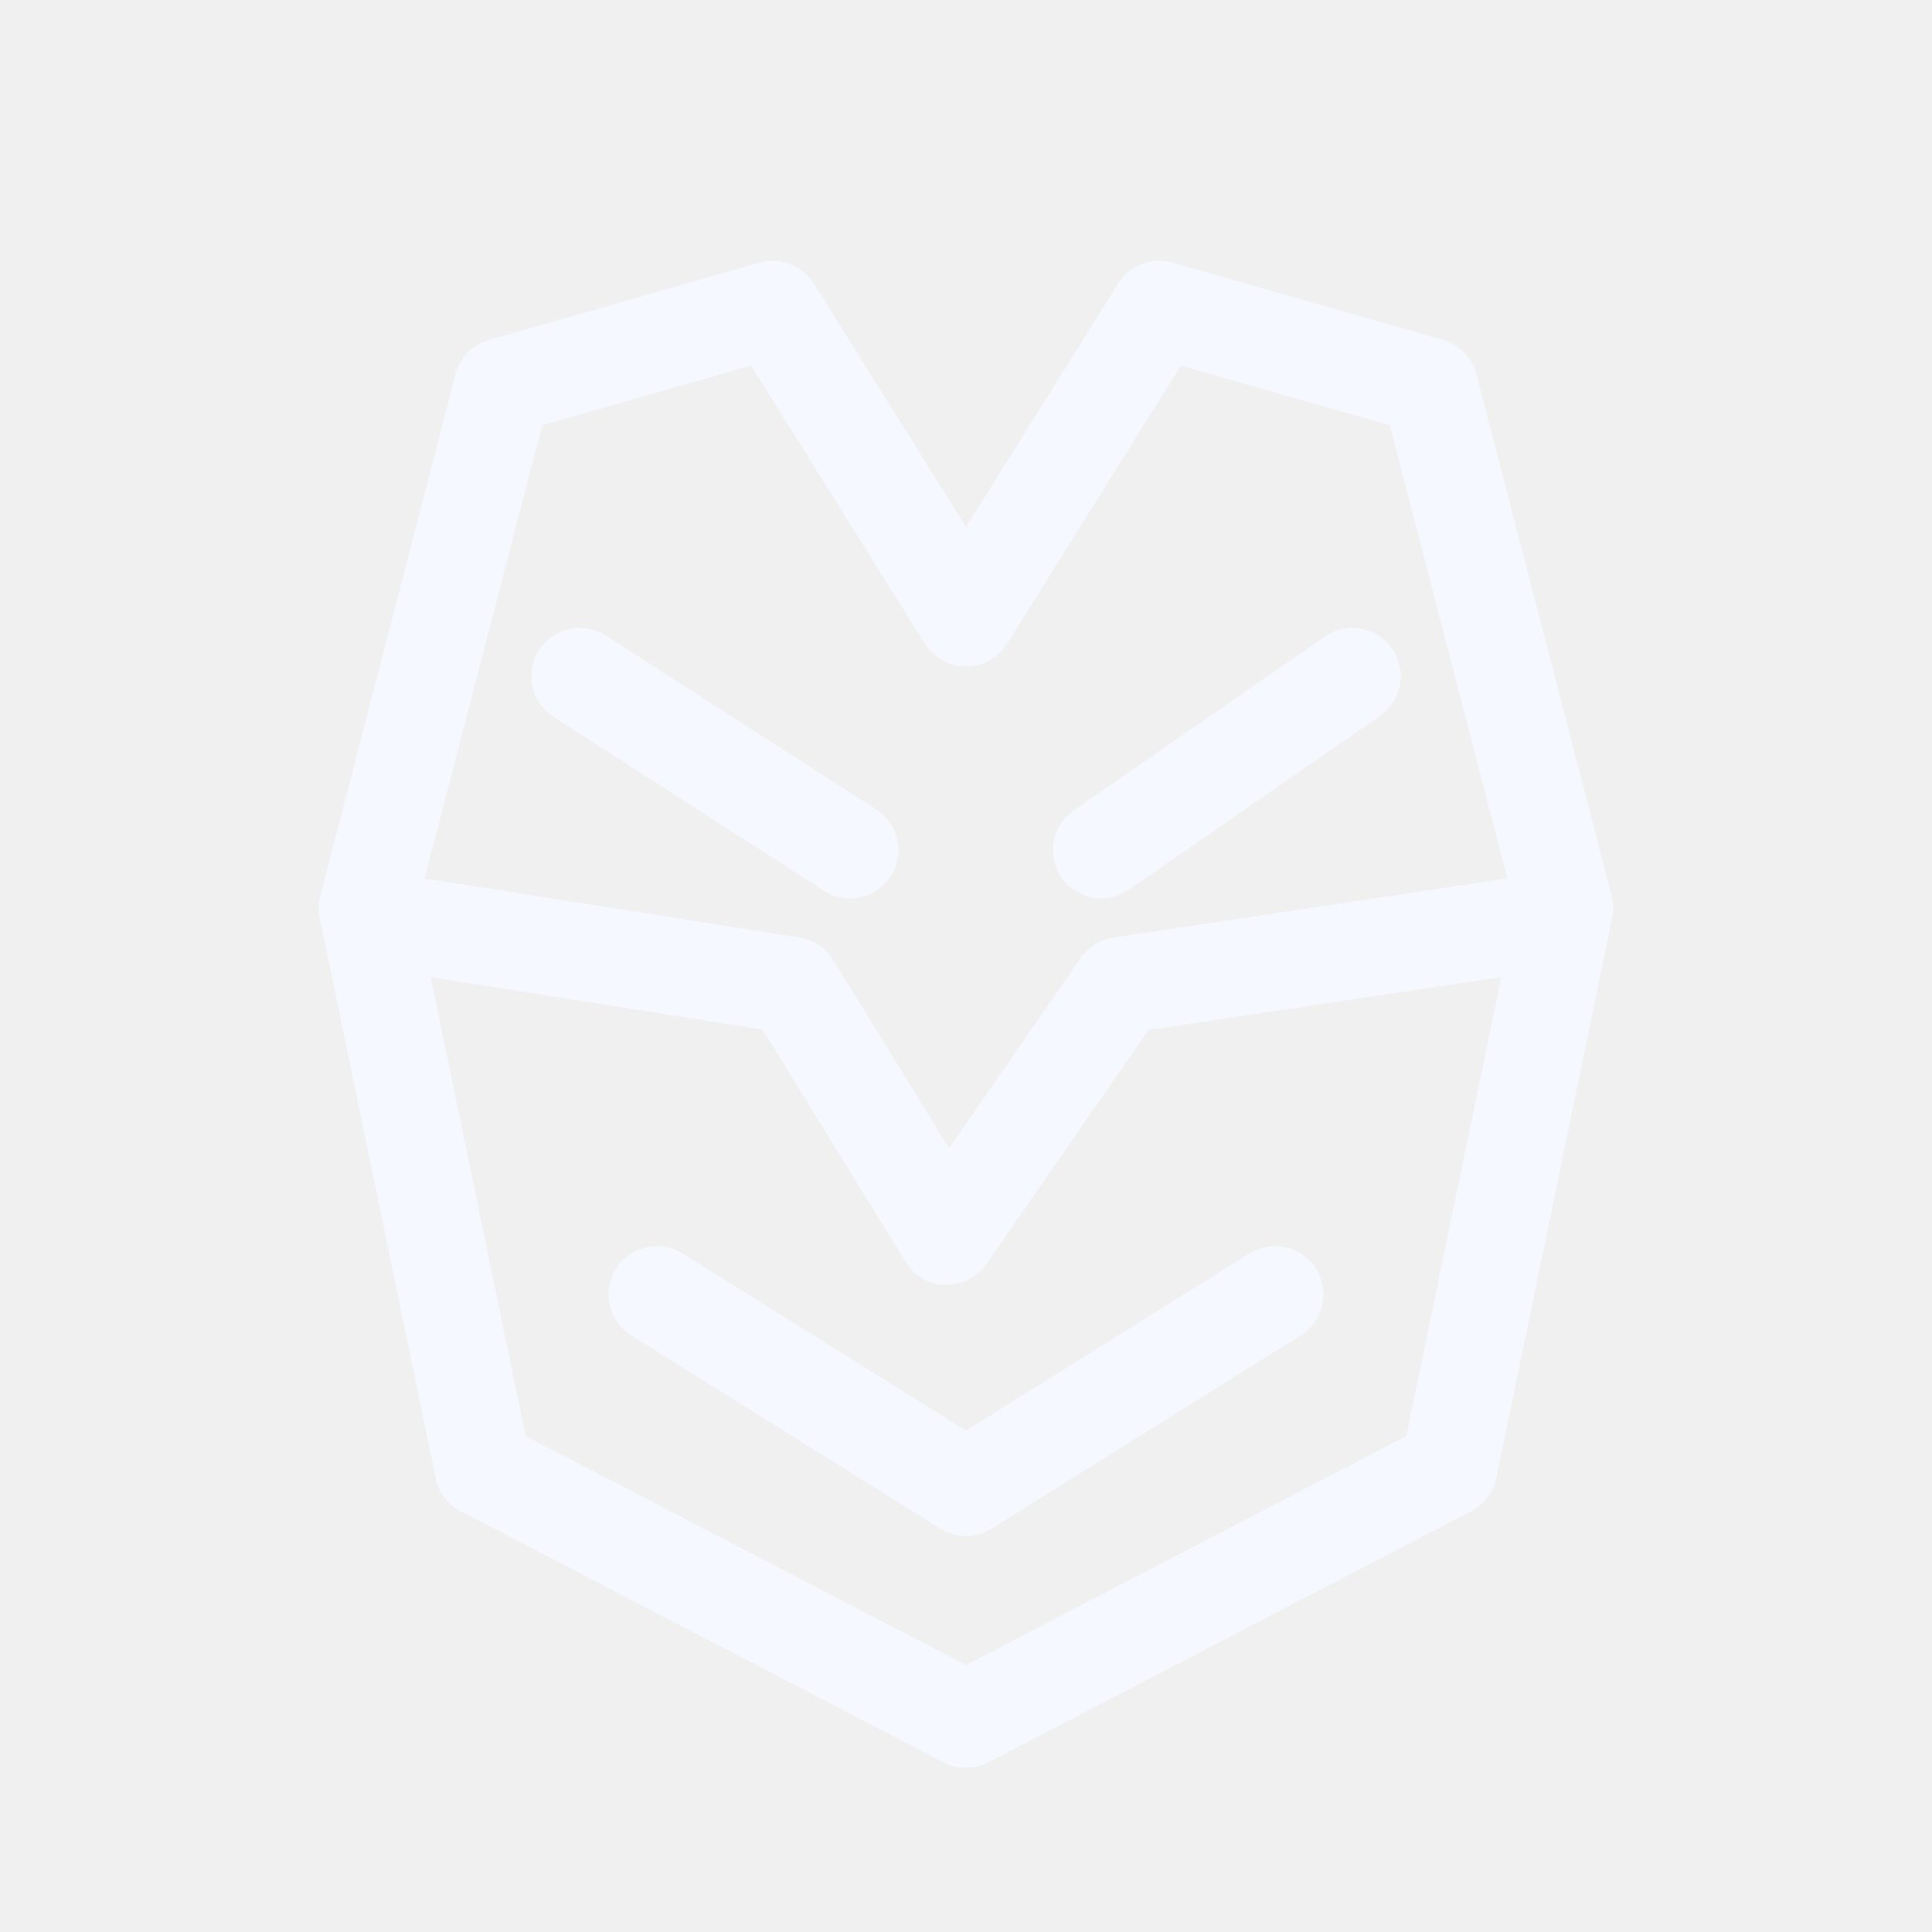
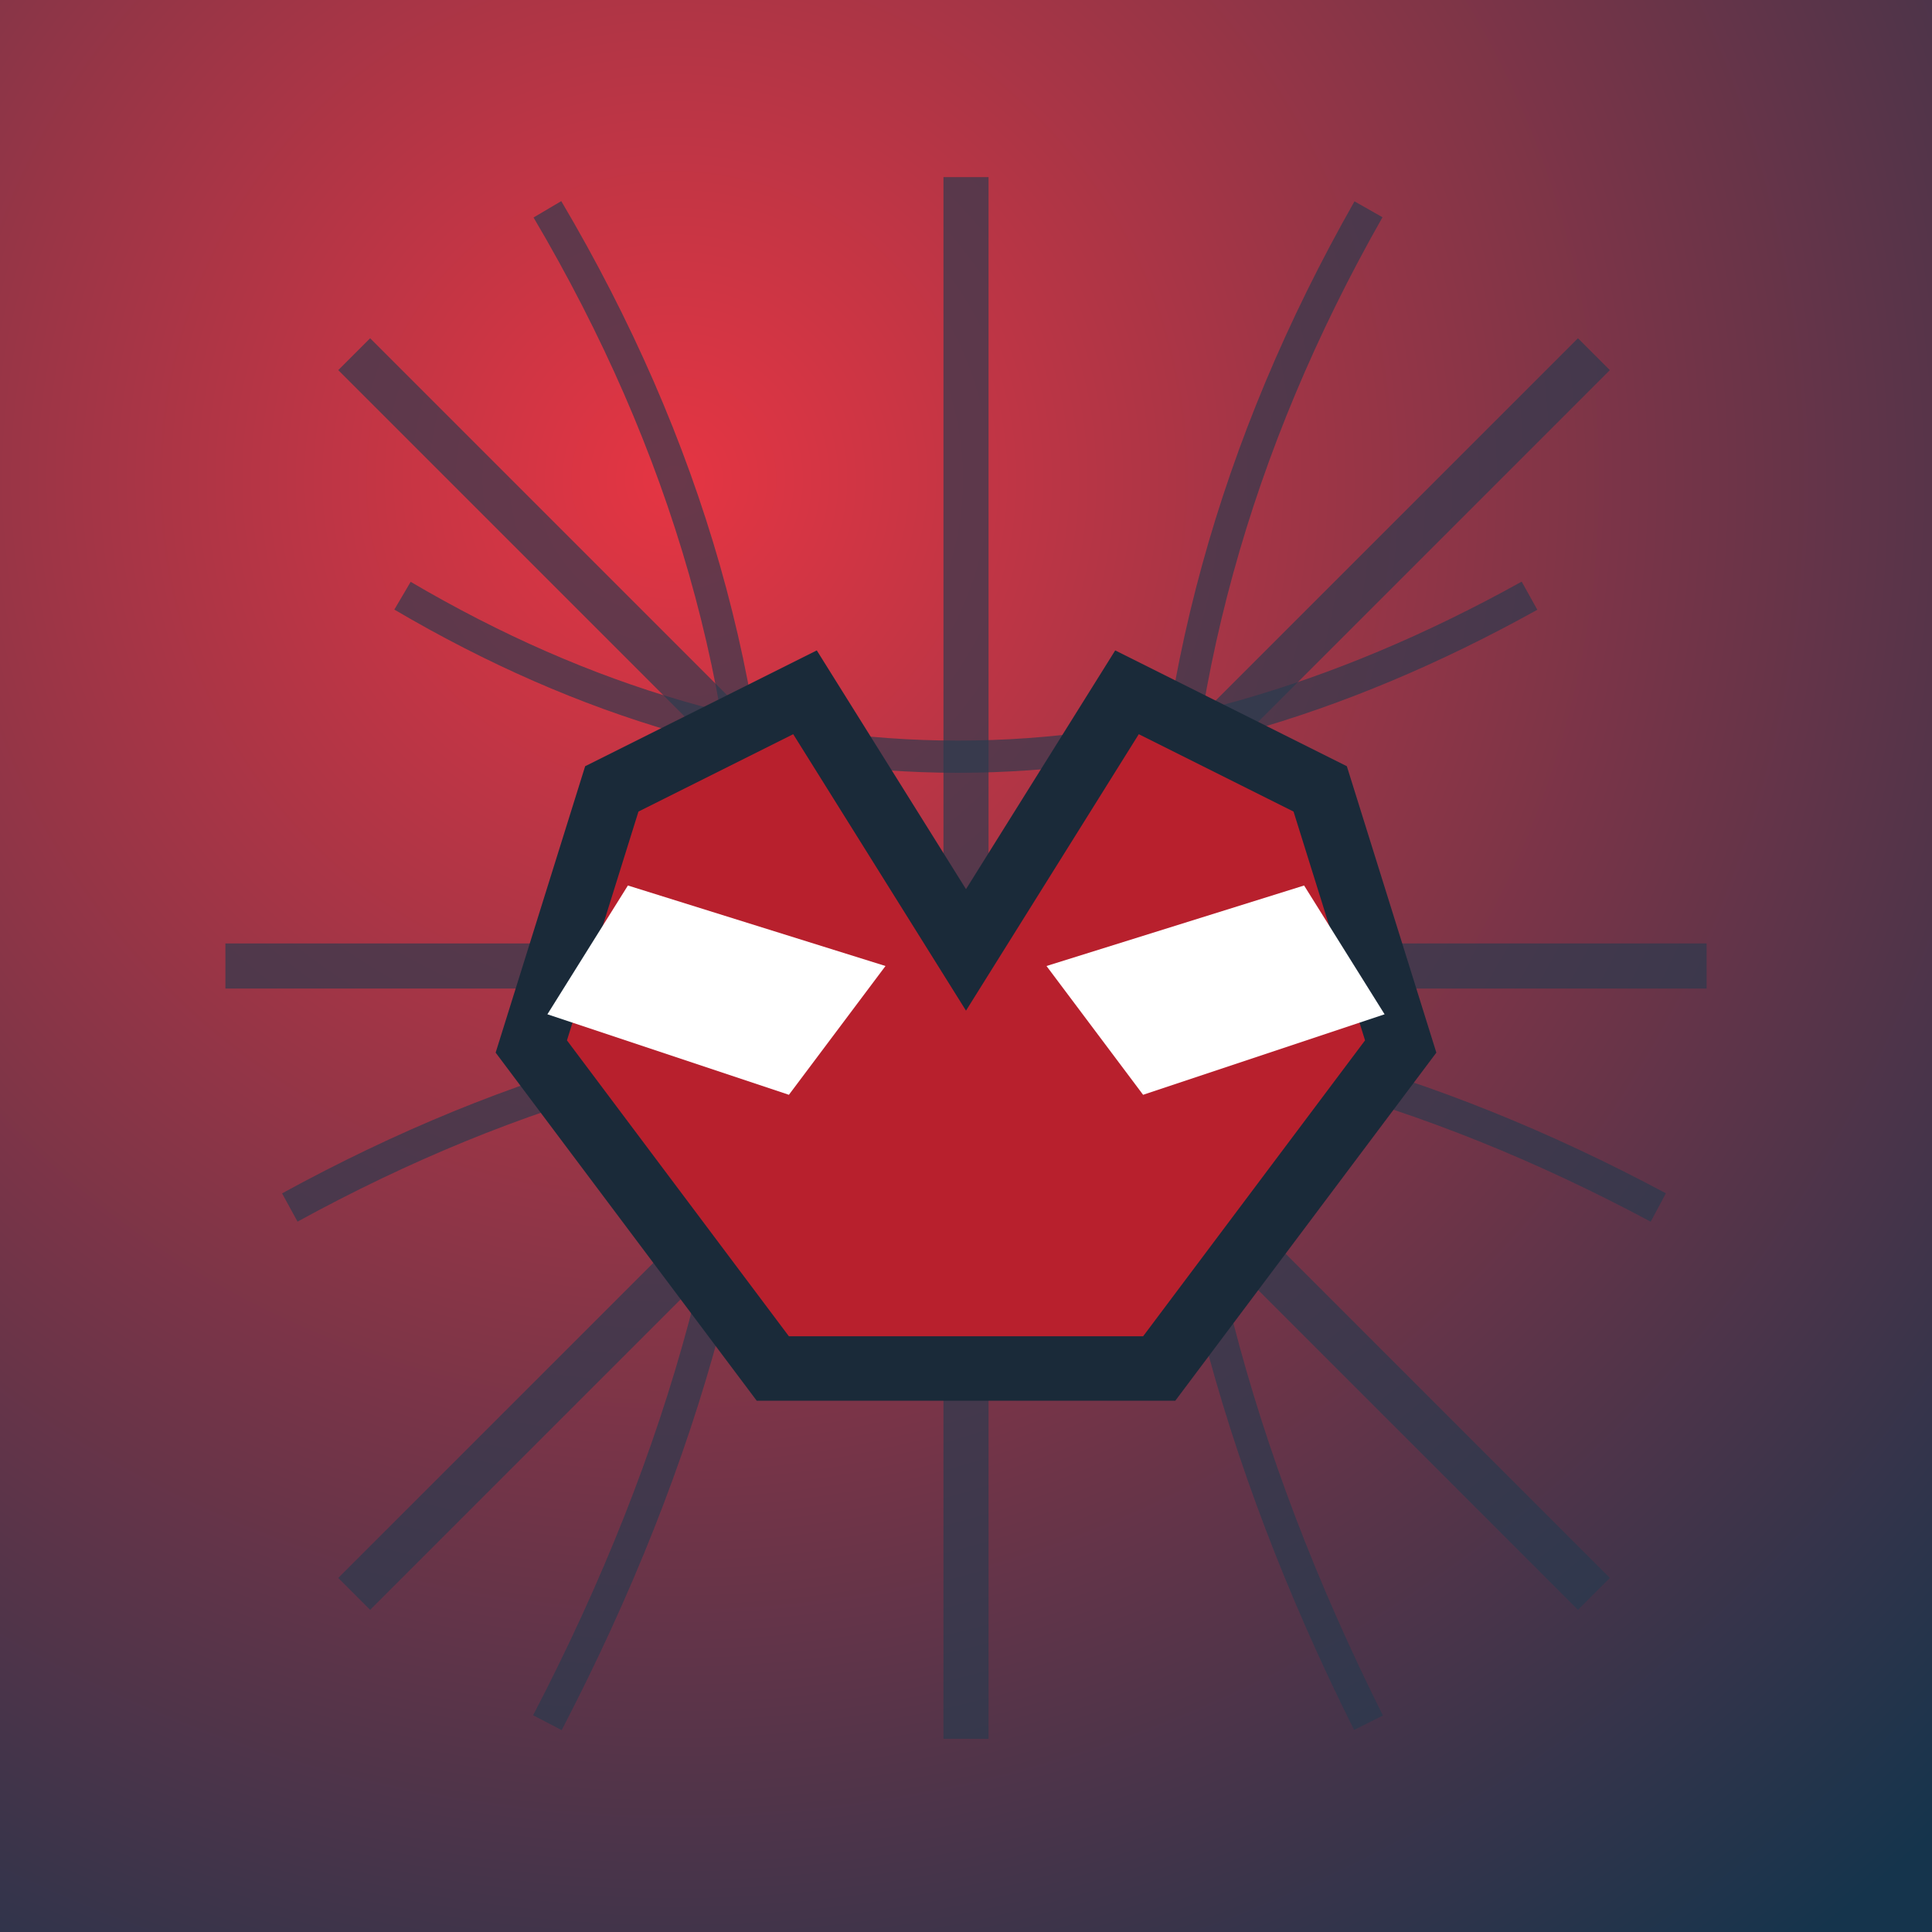
- <svg xmlns="http://www.w3.org/2000/svg" viewBox="0 0 100 100" role="img" aria-hidden="true">
-   <g fill="none" stroke="#f5f8ff" stroke-width="5" stroke-linecap="round" stroke-linejoin="round">
-     <path d="M26 20 40 16 50 32 60 16 74 20 81 47 75 76 50 89 25 76 19 47Z" />
-     <path d="M22 48 41 51 49 64 58 51 78 48M30 35l14 9M70 35 57 44M34 67l16 10 16-10" />
-   </g>
+ <svg xmlns="http://www.w3.org/2000/svg" viewBox="0 0 120 120" role="img">
+   <defs>
+     <radialGradient id="g" cx="35%" cy="25%" r="95%">
+       <stop stop-color="#e53543" />
+       <stop offset="1" stop-color="#15344c" />
+     </radialGradient>
+   </defs>
+   <rect width="120" height="120" fill="url(#g)" />
+   <path d="M60 11V108M14 60H106M22 22 99 99M99 22 22 99" stroke="#263a4e" stroke-width="2.8" opacity=".65" />
+   <path d="M25 37 Q59 57 95 37M18 75 Q60 52 103 75M34 13Q60 57 34 107M85 13Q60 57 85 107" fill="none" stroke="#263a4e" stroke-width="2" opacity=".65" />
+   <path d="M60 59 70 43 82 49 87 65 72 85 48 85 33 65 38 49 50 43Z" fill="#b8202d" stroke="#1a2a39" stroke-width="4" />
+   <path d="M39 55 55 60 49 68 34 63ZM81 55 65 60 71 68 86 63Z" fill="#fff" />
</svg>
